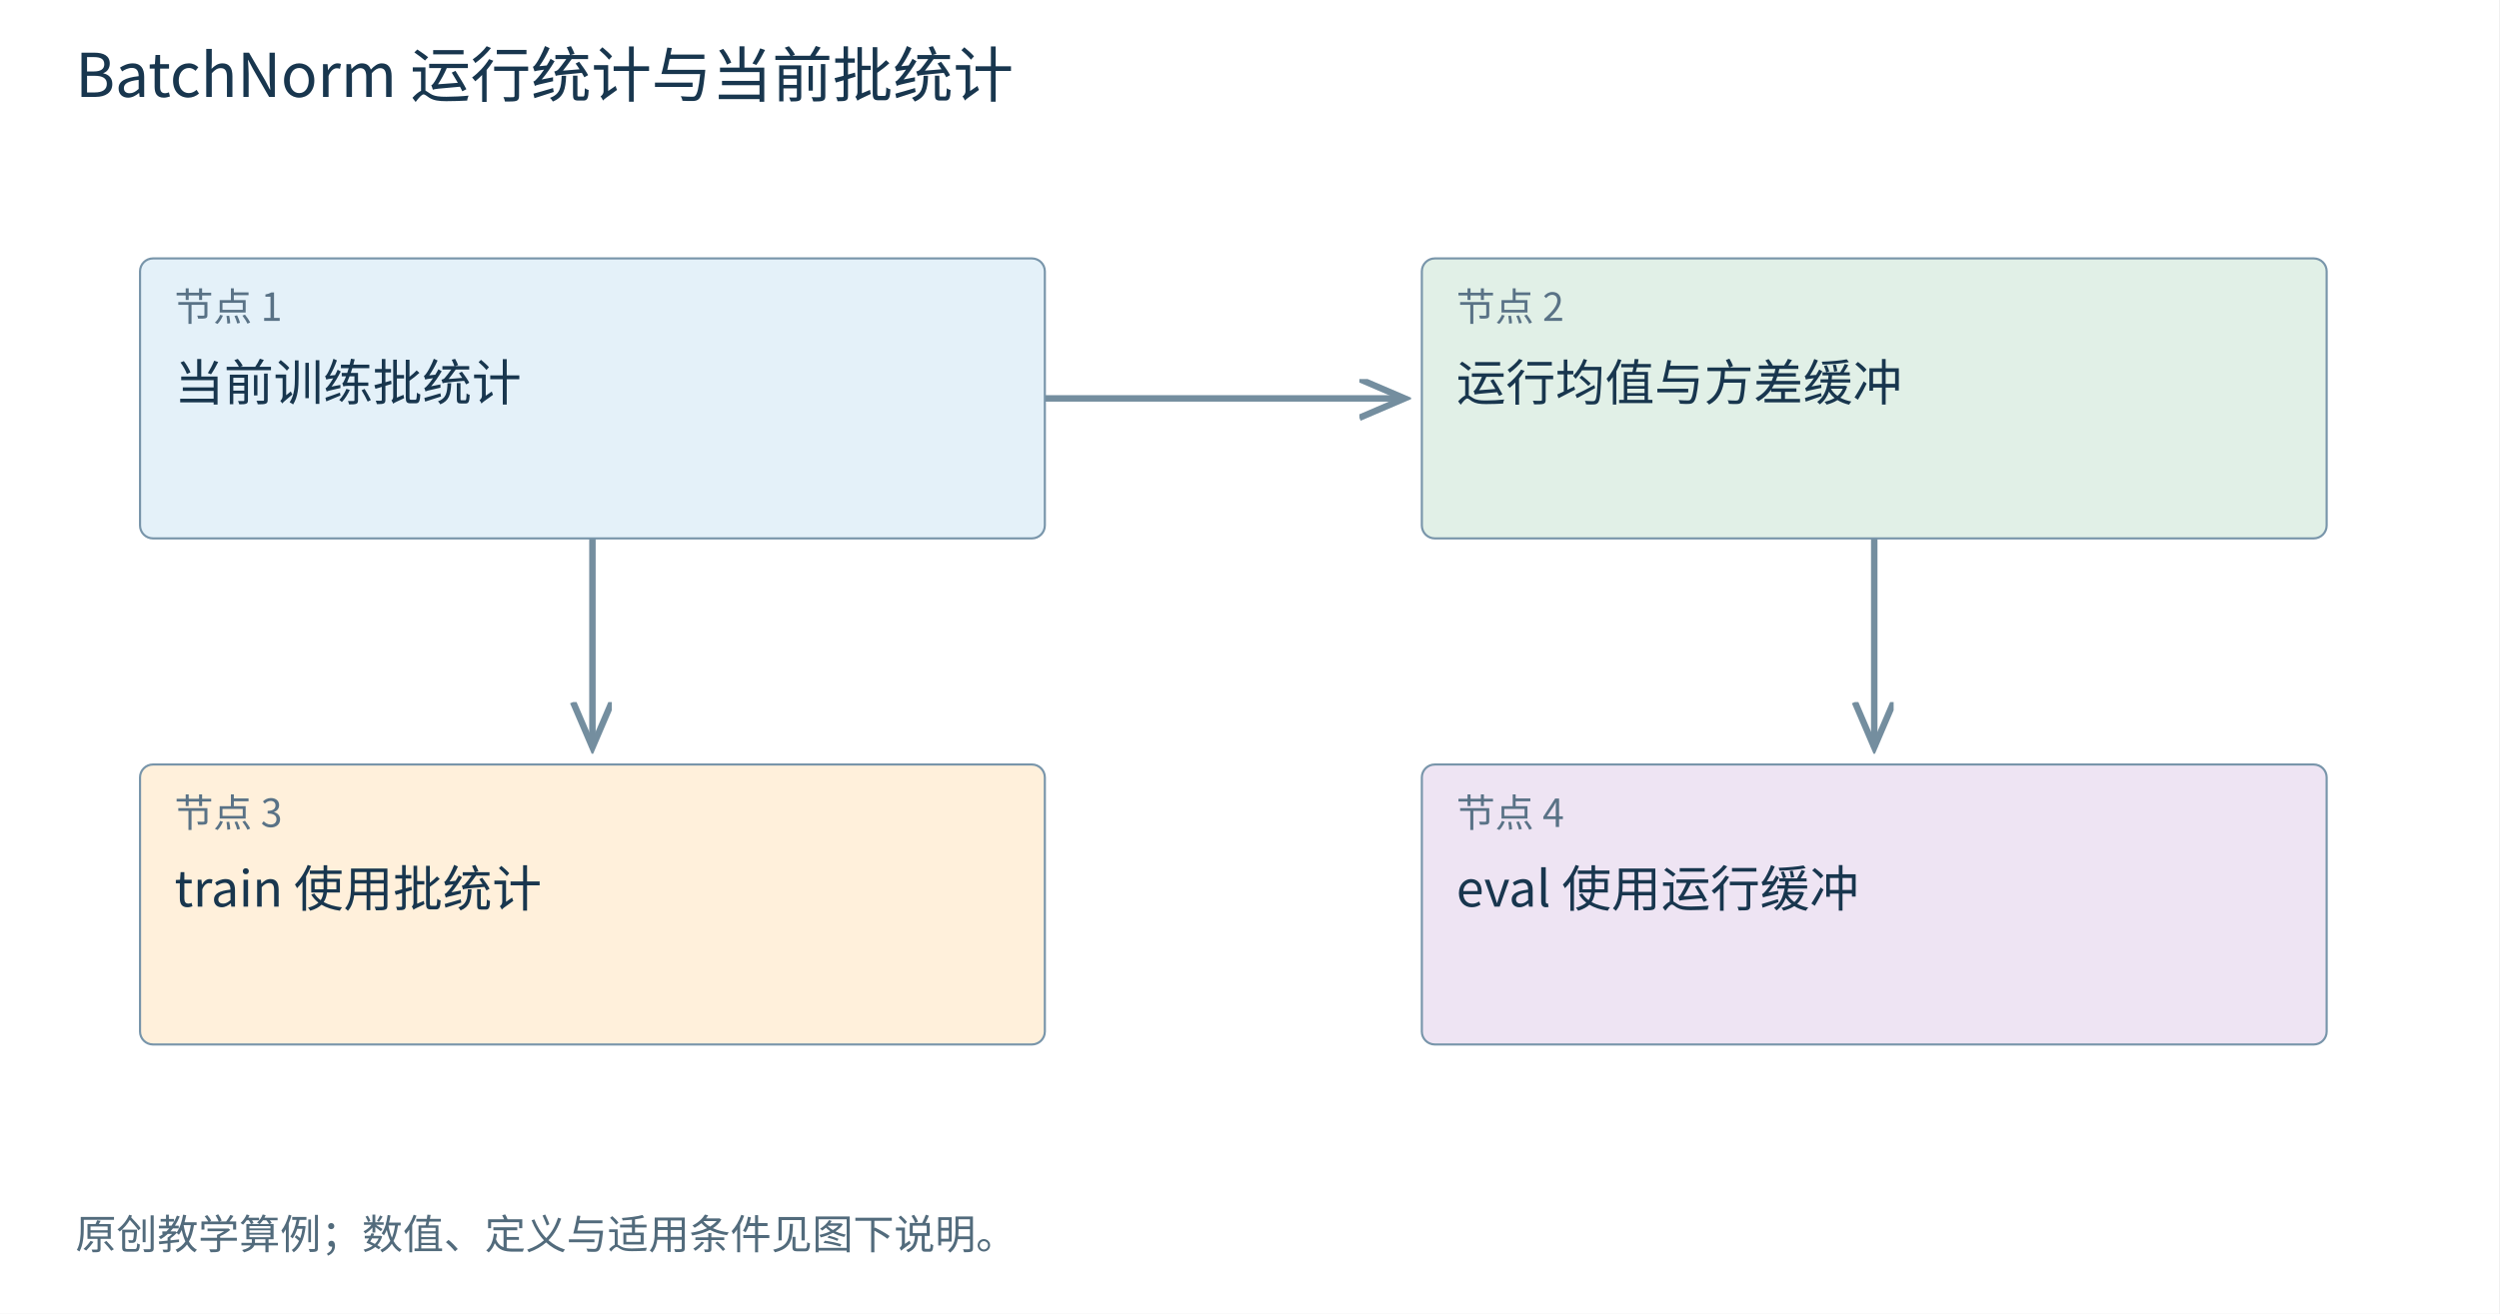
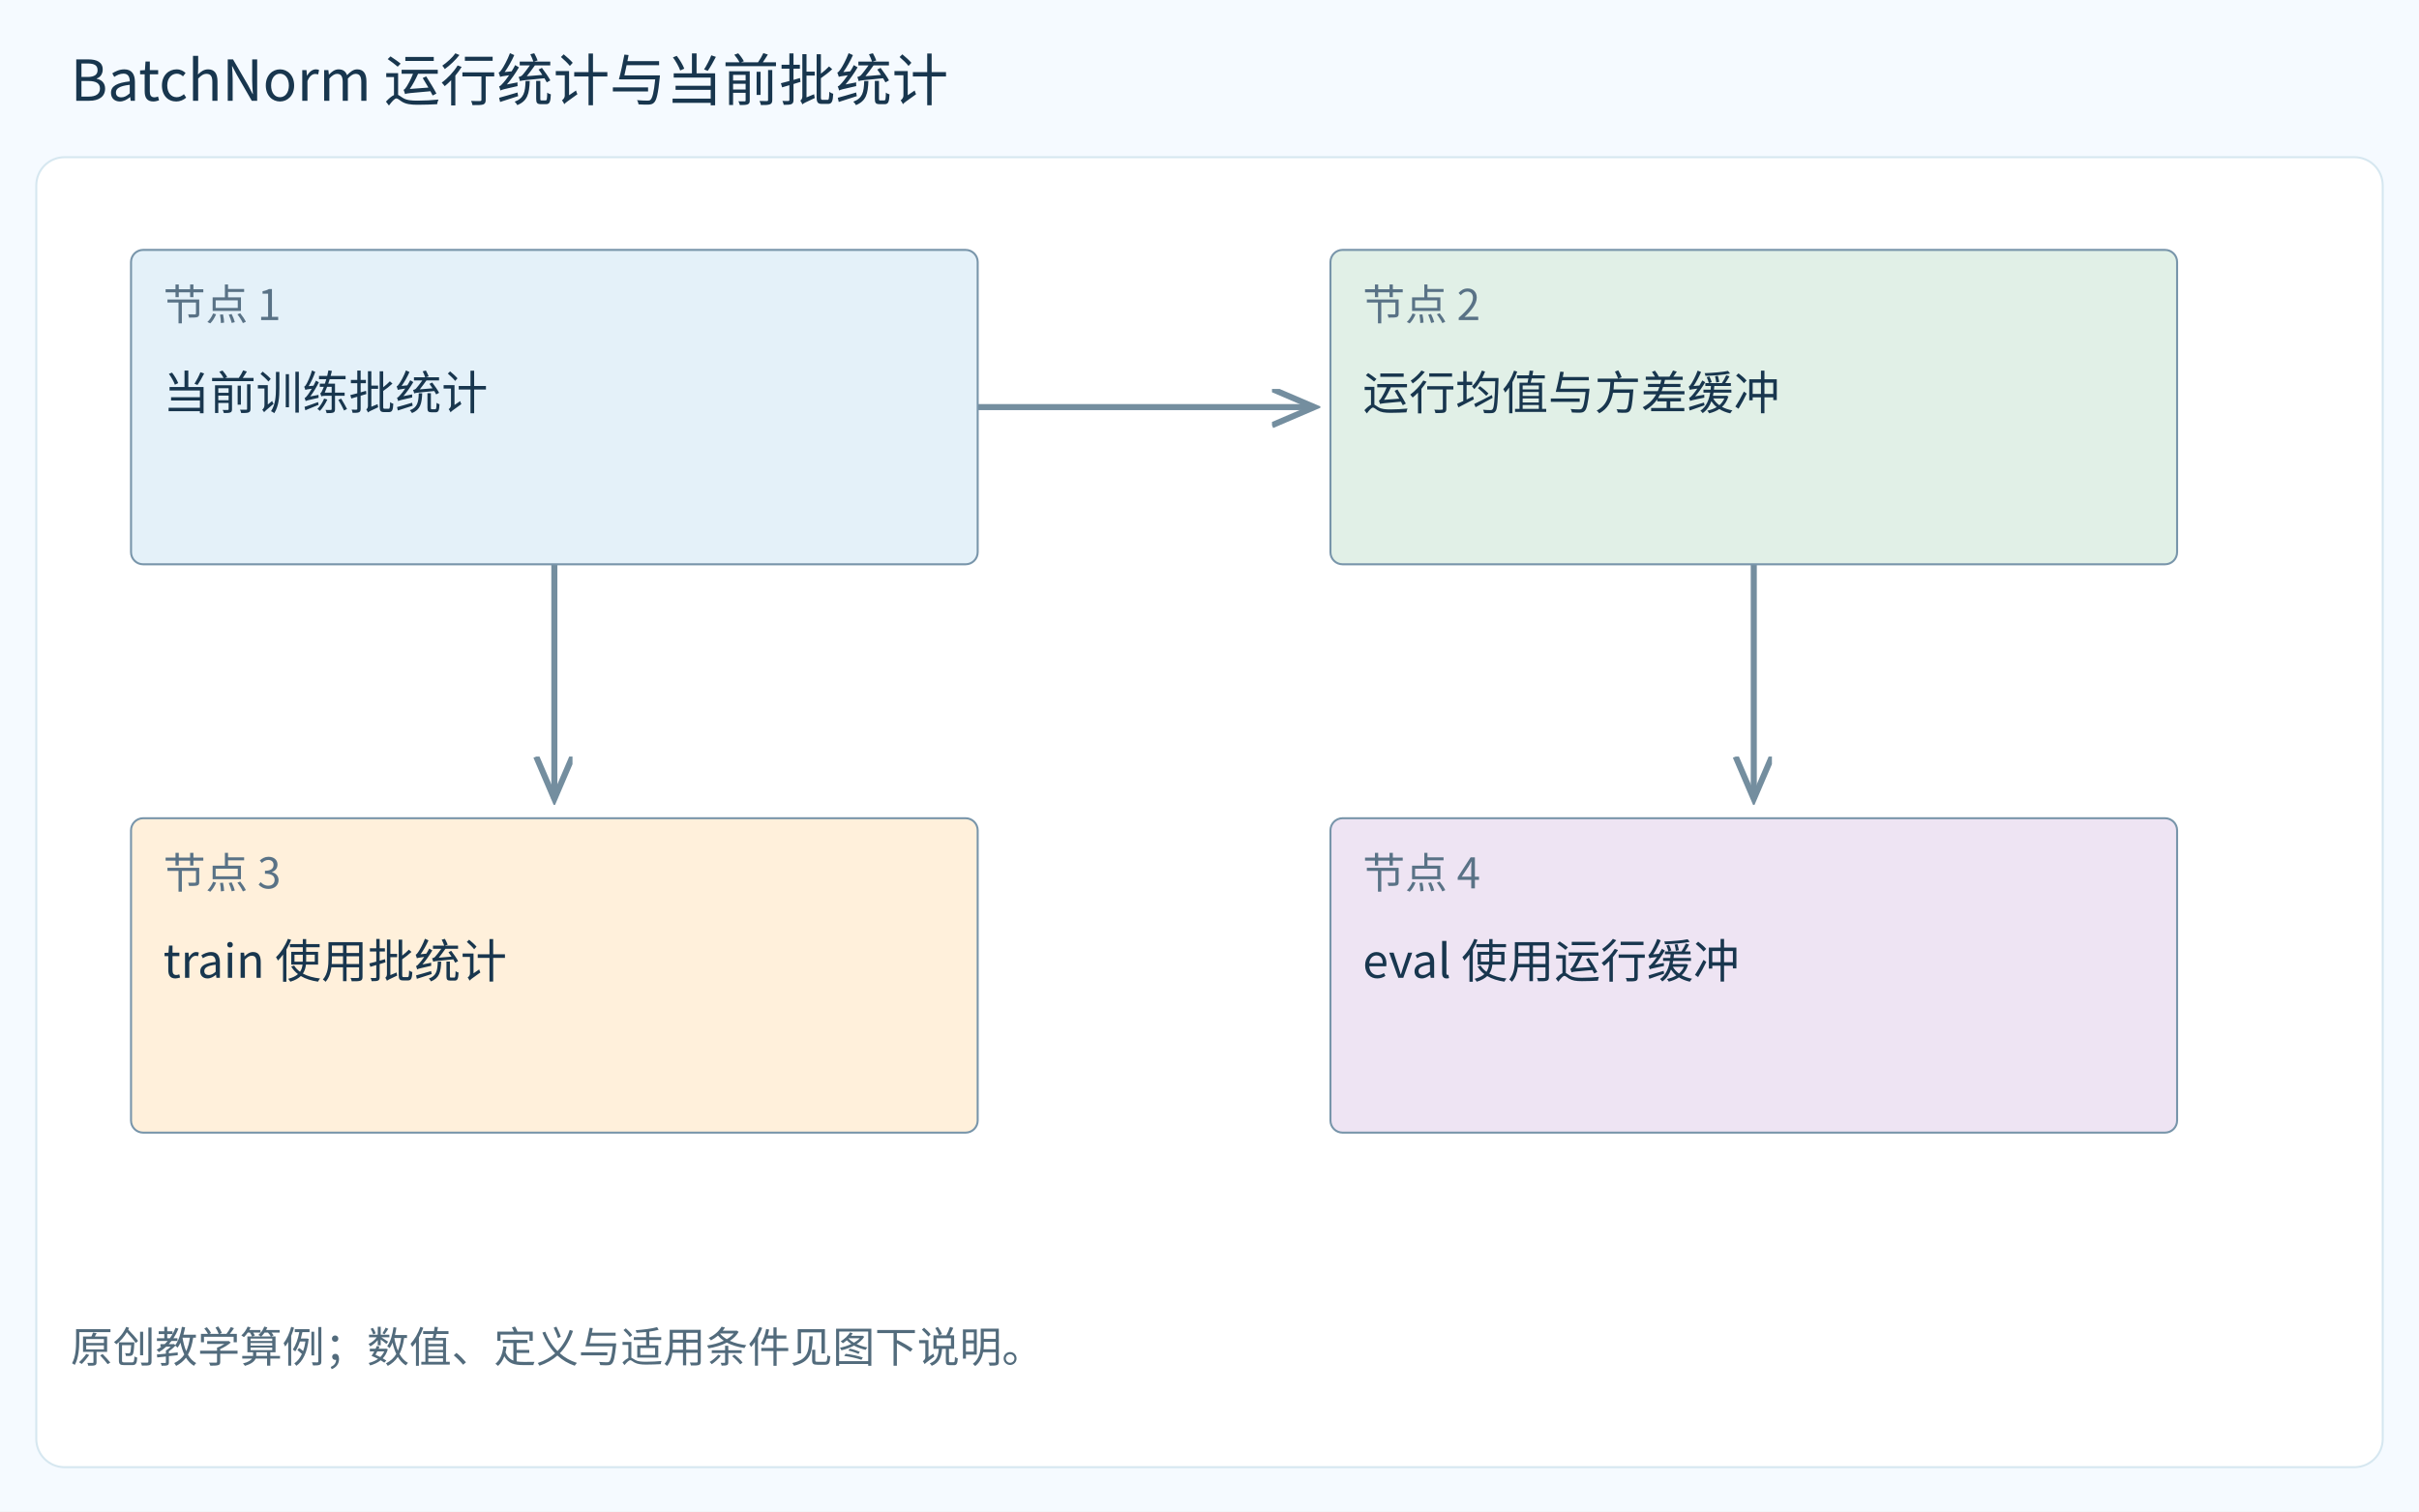
- <svg xmlns="http://www.w3.org/2000/svg" width="1160" height="610" viewBox="0 0 1160 610" role="img">
+ <svg xmlns="http://www.w3.org/2000/svg" width="1200" height="750" viewBox="0 0 1200 750" role="img">
  <defs>
    <marker id="arr" markerWidth="8" markerHeight="8" refX="7" refY="3" orient="auto">
      <path d="M0 0 L7 3 L0 6" fill="none" stroke="#748e9f" />
    </marker>
  </defs>
-   <rect width="1160" height="610" fill="white" />
+   <rect width="1200" height="750" fill="#f5faff" />
+   <rect x="18" y="78" width="1164" height="650" rx="14" fill="white" stroke="#d6e7f0" />
  <g font-family="Microsoft YaHei, Noto Sans CJK SC, sans-serif">
-     <text x="35" y="45" font-size="28" fill="#18364e">BatchNorm 运行统计与当前批统计</text>
-     <line x1="485" y1="185" x2="652" y2="185" stroke="#748e9f" stroke-width="3" marker-end="url(#arr)" />
-     <line x1="275" y1="250" x2="275" y2="347" stroke="#748e9f" stroke-width="3" marker-end="url(#arr)" />
-     <line x1="870" y1="250" x2="870" y2="347" stroke="#748e9f" stroke-width="3" marker-end="url(#arr)" />
-     <rect x="65" y="120" width="420" height="130" rx="6" fill="#e4f1f9" stroke="#7895aa" />
-     <text x="81" y="149" font-size="18" fill="#597286">节点 1</text>
-     <text x="81" y="186" font-size="23" fill="#18364e">当前训练批统计</text>
-     <rect x="660" y="120" width="420" height="130" rx="6" fill="#e1f0e7" stroke="#7895aa" />
-     <text x="676" y="149" font-size="18" fill="#597286">节点 2</text>
-     <text x="676" y="186" font-size="23" fill="#18364e">运行均值与方差缓冲</text>
-     <rect x="65" y="355" width="420" height="130" rx="6" fill="#fff0db" stroke="#7895aa" />
-     <text x="81" y="384" font-size="18" fill="#597286">节点 3</text>
-     <text x="81" y="421" font-size="23" fill="#18364e">train 使用批统计</text>
-     <rect x="660" y="355" width="420" height="130" rx="6" fill="#eee4f3" stroke="#7895aa" />
-     <text x="676" y="384" font-size="18" fill="#597286">节点 4</text>
-     <text x="676" y="421" font-size="23" fill="#18364e">eval 使用运行缓冲</text>
-     <text x="35" y="580" font-size="19" fill="#526b7c">原创教学算例；数值、定义与适用条件见图下说明。</text>
+     <text x="35" y="50" font-size="28.0" fill="#18364e">BatchNorm 运行统计与当前批统计</text>
+     <line x1="485" y1="202.0" x2="652" y2="202.0" stroke="#748e9f" stroke-width="3" marker-end="url(#arr)" />
+     <line x1="275" y1="280.0" x2="275" y2="396.4" stroke="#748e9f" stroke-width="3" marker-end="url(#arr)" />
+     <line x1="870" y1="280.0" x2="870" y2="396.4" stroke="#748e9f" stroke-width="3" marker-end="url(#arr)" />
+     <rect x="65" y="124.0" width="420" height="156.0" rx="6" fill="#e4f1f9" stroke="#7895aa" />
+     <text x="81" y="158.8" font-size="21" fill="#597286">节点 1</text>
+     <text x="81" y="203.2" font-size="23.0" fill="#18364e">当前训练批统计</text>
+     <rect x="660" y="124.0" width="420" height="156.0" rx="6" fill="#e1f0e7" stroke="#7895aa" />
+     <text x="676" y="158.8" font-size="21" fill="#597286">节点 2</text>
+     <text x="676" y="203.2" font-size="23.0" fill="#18364e">运行均值与方差缓冲</text>
+     <rect x="65" y="406.0" width="420" height="156.0" rx="6" fill="#fff0db" stroke="#7895aa" />
+     <text x="81" y="440.8" font-size="21" fill="#597286">节点 3</text>
+     <text x="81" y="485.2" font-size="23.0" fill="#18364e">train 使用批统计</text>
+     <rect x="660" y="406.0" width="420" height="156.0" rx="6" fill="#eee4f3" stroke="#7895aa" />
+     <text x="676" y="440.8" font-size="21" fill="#597286">节点 4</text>
+     <text x="676" y="485.2" font-size="23.0" fill="#18364e">eval 使用运行缓冲</text>
+     <text x="35" y="676.0" font-size="21" fill="#526b7c">原创教学算例；数值、定义与适用条件见图下说明。</text>
  </g>
</svg>
